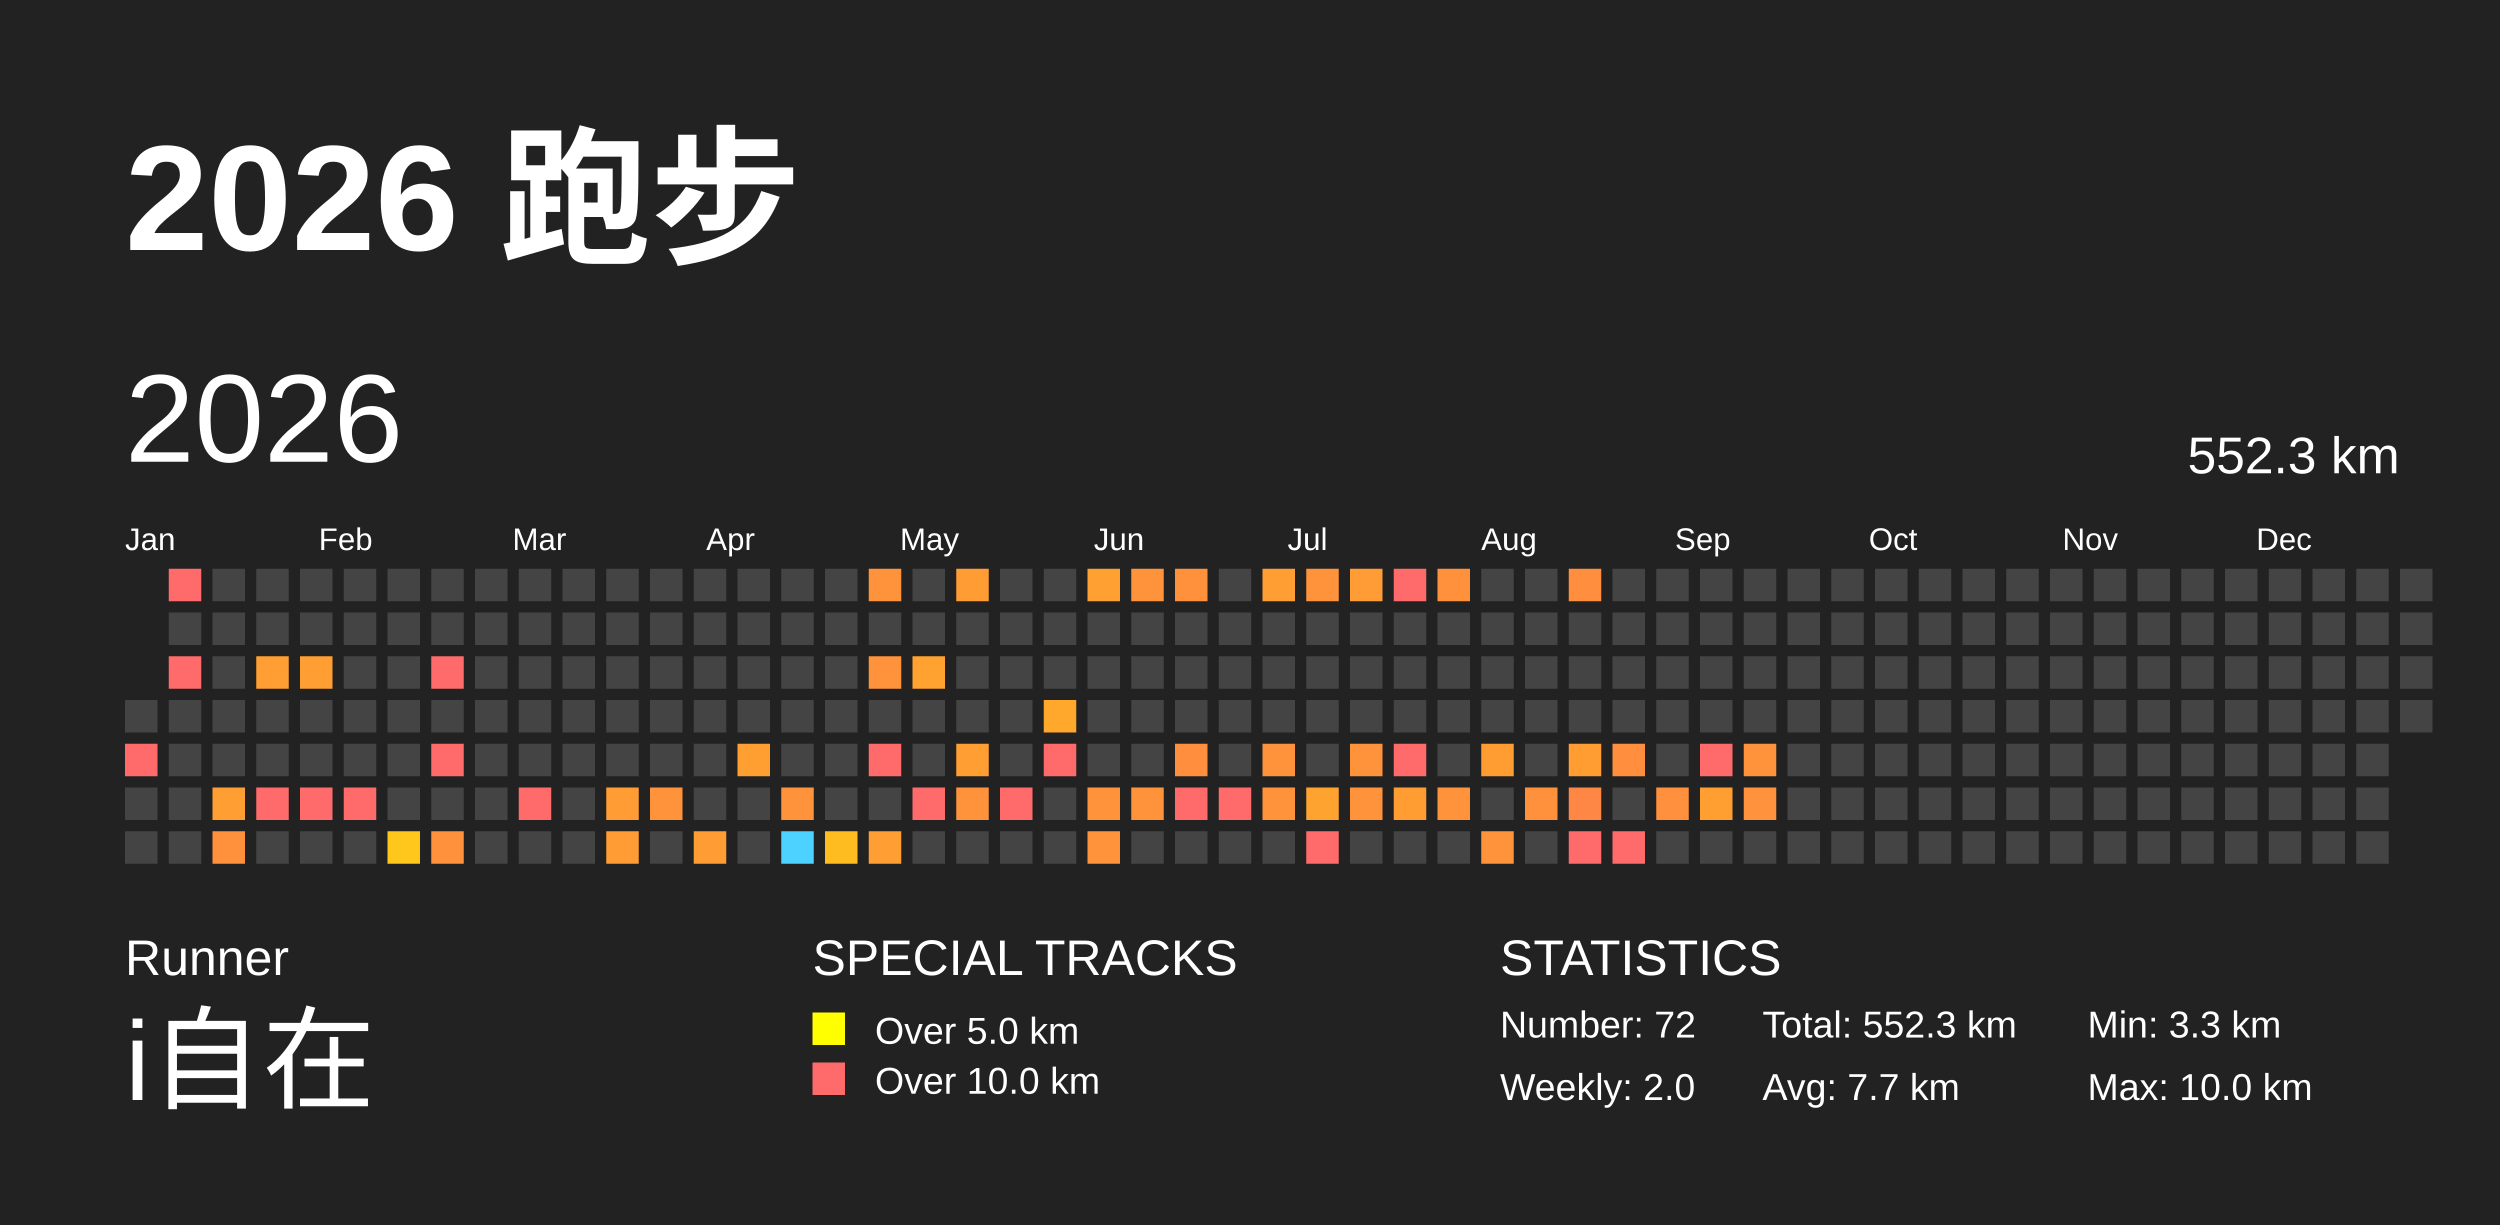
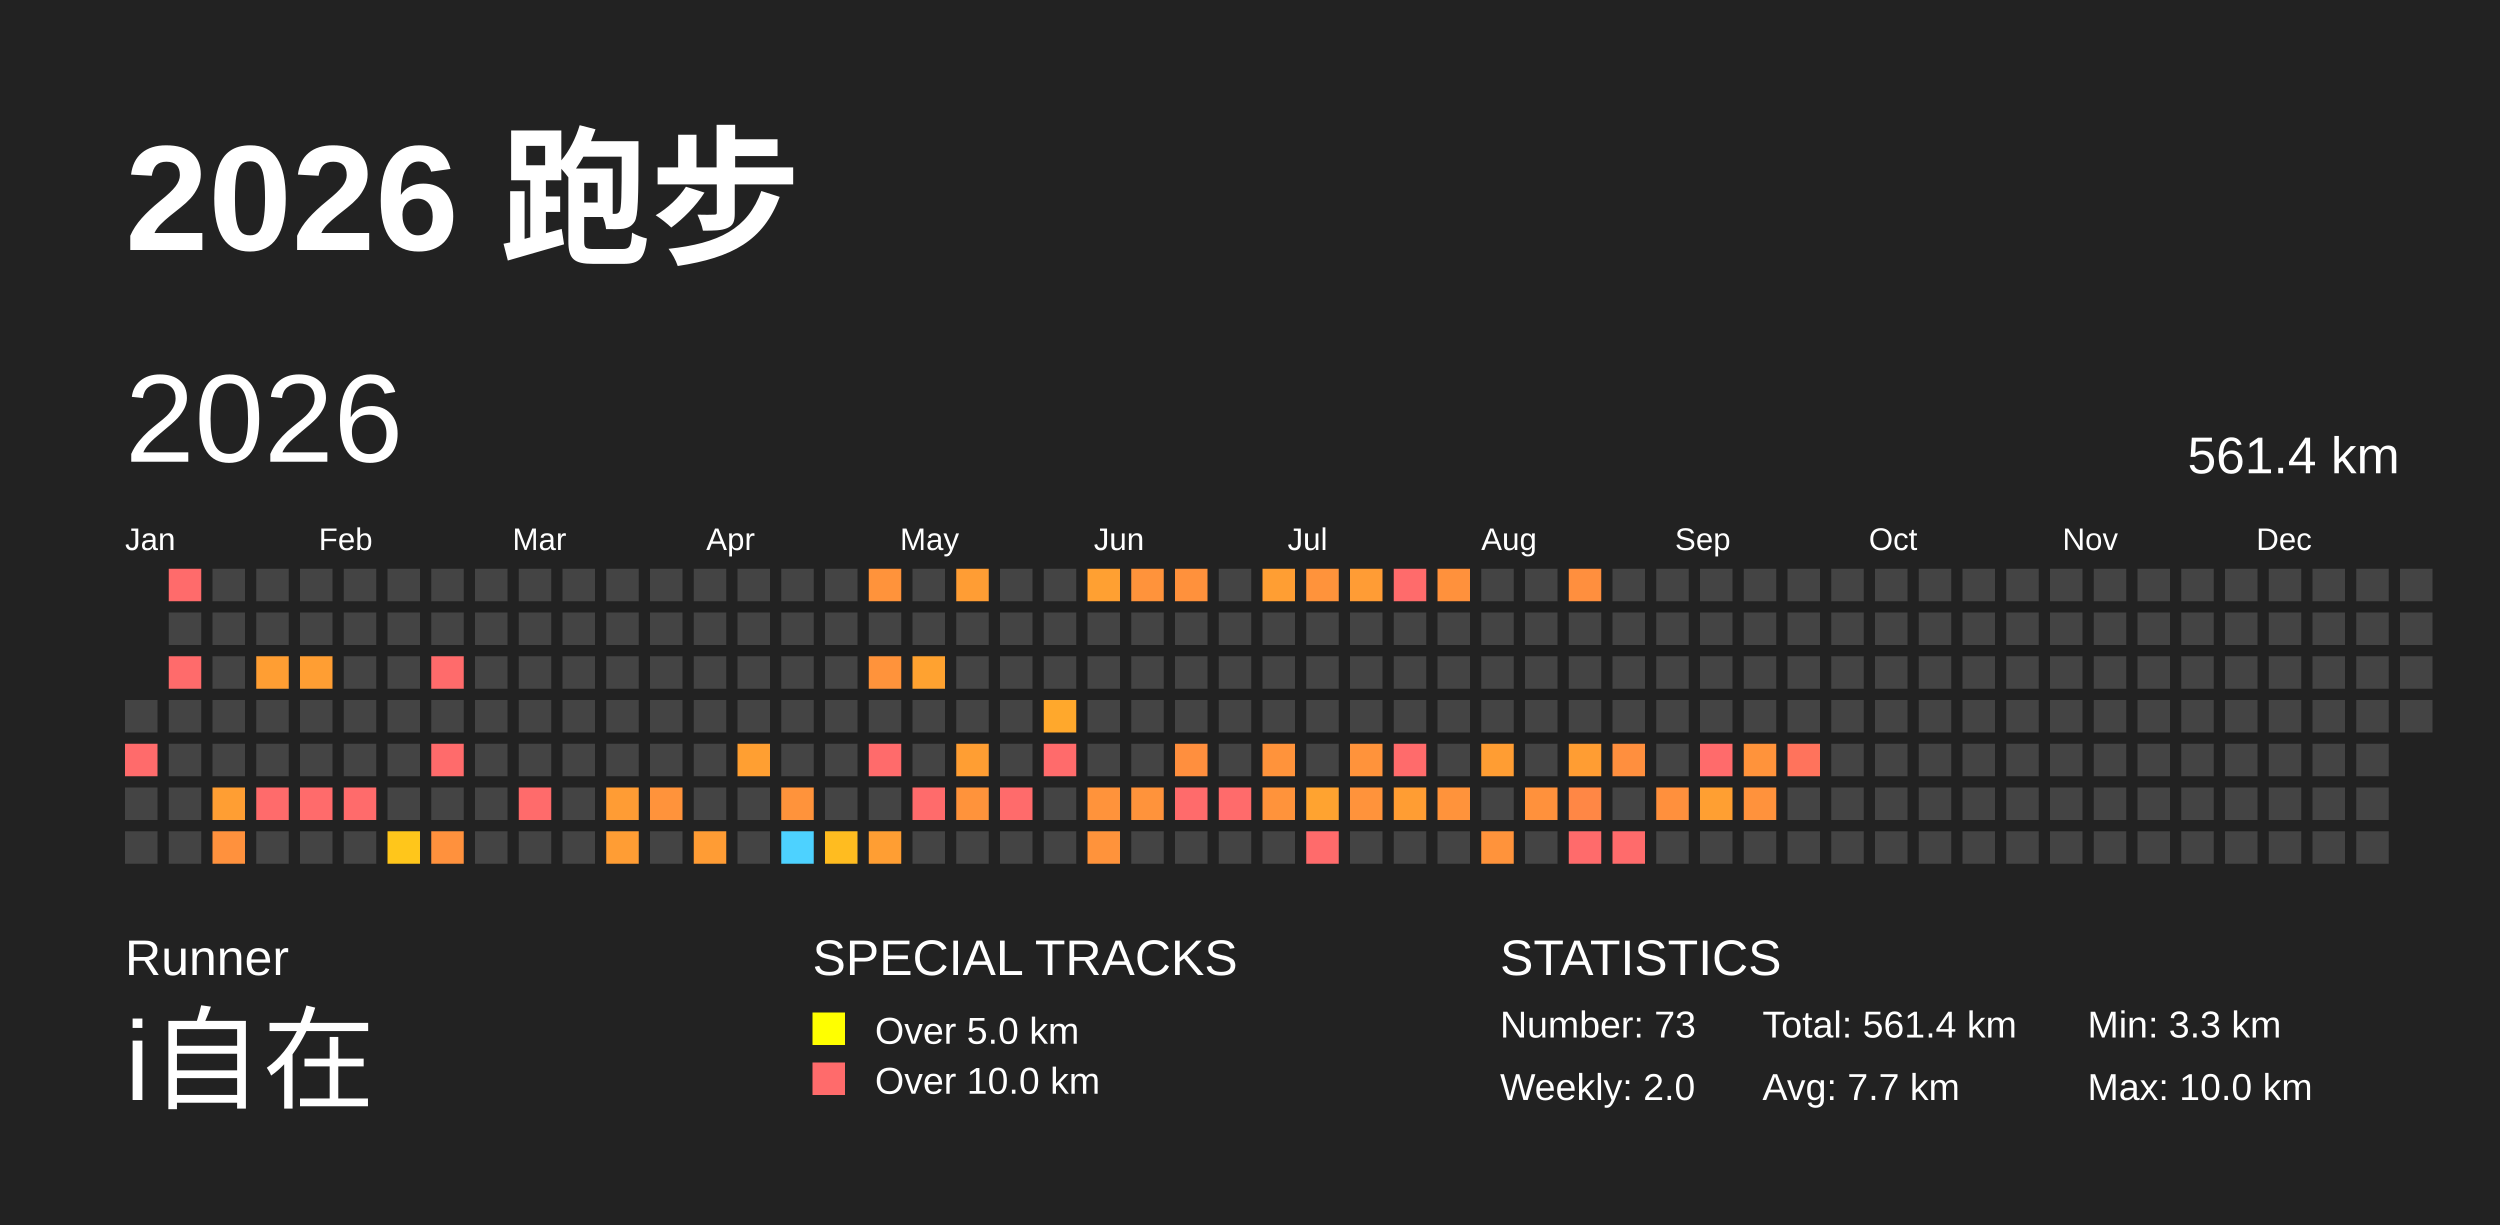
<svg xmlns="http://www.w3.org/2000/svg" baseProfile="full" height="98mm" version="1.1" viewBox="0,0,200,98" width="200mm">
  <defs />
  <rect fill="#222222" height="98" width="200" x="0" y="0" />
  <text fill="#FFFFFF" style="font-size:12px; font-family:Arial; font-weight:bold;" x="10" y="20">2026 跑步</text>
  <text fill="#FFFFFF" style="font-size:4px; font-family:Arial" x="10" y="78">Runner</text>
  <text fill="#FFFFFF" style="font-size:9px; font-family:Arial" x="10" y="88">i自在</text>
  <text fill="#FFFFFF" style="font-size:4px; font-family:Arial" x="65" y="78">SPECIAL TRACKS</text>
  <rect fill="#FFFF00" height="2.6" width="2.6" x="65" y="81" />
  <text fill="#FFFFFF" style="font-size:3px; font-family:Arial" x="70" y="83.5">Over 5.0 km</text>
  <rect fill="#FF6B6B" height="2.6" width="2.6" x="65" y="85" />
  <text fill="#FFFFFF" style="font-size:3px; font-family:Arial" x="70" y="87.5">Over 10.0 km</text>
  <text fill="#FFFFFF" style="font-size:4px; font-family:Arial" x="120" y="78">STATISTICS</text>
-   <text fill="#FFFFFF" style="font-size:3px; font-family:Arial" x="120" y="83">Number: 72</text>
+   <text fill="#FFFFFF" style="font-size:3px; font-family:Arial" x="120" y="83">Number: 73</text>
  <text fill="#FFFFFF" style="font-size:3px; font-family:Arial" x="120" y="88">Weekly: 2.0</text>
-   <text fill="#FFFFFF" style="font-size:3px; font-family:Arial" x="141" y="83">Total: 552.3 km</text>
+   <text fill="#FFFFFF" style="font-size:3px; font-family:Arial" x="141" y="83">Total: 561.4 km</text>
  <text fill="#FFFFFF" style="font-size:3px; font-family:Arial" x="141" y="88">Avg: 7.7 km</text>
  <text fill="#FFFFFF" style="font-size:3px; font-family:Arial" x="167" y="83">Min: 3.3 km</text>
  <text fill="#FFFFFF" style="font-size:3px; font-family:Arial" x="167" y="88">Max: 10.0 km</text>
  <text dominant-baseline="hanging" fill="#FFFFFF" style="font-size:10.0px; font-family:Arial;" x="10" y="30">2026</text>
-   <text dominant-baseline="hanging" fill="#FFFFFF" style="font-size:4.125px; font-family:Arial;" x="175" y="35">552.3 km</text>
+   <text dominant-baseline="hanging" fill="#FFFFFF" style="font-size:4.125px; font-family:Arial;" x="175" y="35">561.4 km</text>
  <text fill="#FFFFFF" style="font-size:2.5px; font-family:Arial" x="10.0" y="44">Jan</text>
  <text fill="#FFFFFF" style="font-size:2.5px; font-family:Arial" x="25.5" y="44">Feb</text>
  <text fill="#FFFFFF" style="font-size:2.5px; font-family:Arial" x="41.0" y="44">Mar</text>
  <text fill="#FFFFFF" style="font-size:2.5px; font-family:Arial" x="56.5" y="44">Apr</text>
  <text fill="#FFFFFF" style="font-size:2.5px; font-family:Arial" x="72.0" y="44">May</text>
  <text fill="#FFFFFF" style="font-size:2.5px; font-family:Arial" x="87.5" y="44">Jun</text>
  <text fill="#FFFFFF" style="font-size:2.5px; font-family:Arial" x="103.0" y="44">Jul</text>
  <text fill="#FFFFFF" style="font-size:2.5px; font-family:Arial" x="118.5" y="44">Aug</text>
  <text fill="#FFFFFF" style="font-size:2.5px; font-family:Arial" x="134.0" y="44">Sep</text>
  <text fill="#FFFFFF" style="font-size:2.5px; font-family:Arial" x="149.5" y="44">Oct</text>
  <text fill="#FFFFFF" style="font-size:2.5px; font-family:Arial" x="165.0" y="44">Nov</text>
  <text fill="#FFFFFF" style="font-size:2.5px; font-family:Arial" x="180.5" y="44">Dec</text>
  <rect fill="#444444" height="2.6" width="2.6" x="10.0" y="56.0" />
  <rect fill="#FF6B6B" height="2.6" width="2.6" x="10.0" y="59.5" />
  <rect fill="#444444" height="2.6" width="2.6" x="10.0" y="63.0" />
  <rect fill="#444444" height="2.6" width="2.6" x="10.0" y="66.5" />
  <rect fill="#FF6B6B" height="2.6" width="2.6" x="13.5" y="45.5" />
  <rect fill="#444444" height="2.6" width="2.6" x="13.5" y="49.0" />
  <rect fill="#FF6B6B" height="2.6" width="2.6" x="13.5" y="52.5" />
  <rect fill="#444444" height="2.6" width="2.6" x="13.5" y="56.0" />
  <rect fill="#444444" height="2.6" width="2.6" x="13.5" y="59.5" />
  <rect fill="#444444" height="2.6" width="2.6" x="13.5" y="63.0" />
  <rect fill="#444444" height="2.6" width="2.6" x="13.5" y="66.5" />
  <rect fill="#444444" height="2.6" width="2.6" x="17.0" y="45.5" />
  <rect fill="#444444" height="2.6" width="2.6" x="17.0" y="49.0" />
  <rect fill="#444444" height="2.6" width="2.6" x="17.0" y="52.5" />
  <rect fill="#444444" height="2.6" width="2.6" x="17.0" y="56.0" />
  <rect fill="#444444" height="2.6" width="2.6" x="17.0" y="59.5" />
  <rect fill="#ff9e33" height="2.6" width="2.6" x="17.0" y="63.0" />
  <rect fill="#ff913d" height="2.6" width="2.6" x="17.0" y="66.5" />
  <rect fill="#444444" height="2.6" width="2.6" x="20.5" y="45.5" />
  <rect fill="#444444" height="2.6" width="2.6" x="20.5" y="49.0" />
  <rect fill="#ff9e33" height="2.6" width="2.6" x="20.5" y="52.5" />
  <rect fill="#444444" height="2.6" width="2.6" x="20.5" y="56.0" />
  <rect fill="#444444" height="2.6" width="2.6" x="20.5" y="59.5" />
  <rect fill="#FF6B6B" height="2.6" width="2.6" x="20.5" y="63.0" />
  <rect fill="#444444" height="2.6" width="2.6" x="20.5" y="66.5" />
  <rect fill="#444444" height="2.6" width="2.6" x="24.0" y="45.5" />
  <rect fill="#444444" height="2.6" width="2.6" x="24.0" y="49.0" />
  <rect fill="#ff9e33" height="2.6" width="2.6" x="24.0" y="52.5" />
  <rect fill="#444444" height="2.6" width="2.6" x="24.0" y="56.0" />
  <rect fill="#444444" height="2.6" width="2.6" x="24.0" y="59.5" />
  <rect fill="#FF6B6B" height="2.6" width="2.6" x="24.0" y="63.0" />
  <rect fill="#444444" height="2.6" width="2.6" x="24.0" y="66.5" />
  <rect fill="#444444" height="2.6" width="2.6" x="27.5" y="45.5" />
  <rect fill="#444444" height="2.6" width="2.6" x="27.5" y="49.0" />
  <rect fill="#444444" height="2.6" width="2.6" x="27.5" y="52.5" />
  <rect fill="#444444" height="2.6" width="2.6" x="27.5" y="56.0" />
  <rect fill="#444444" height="2.6" width="2.6" x="27.5" y="59.5" />
  <rect fill="#FF6B6B" height="2.6" width="2.6" x="27.5" y="63.0" />
  <rect fill="#444444" height="2.6" width="2.6" x="27.5" y="66.5" />
  <rect fill="#444444" height="2.6" width="2.6" x="31.0" y="45.5" />
  <rect fill="#444444" height="2.6" width="2.6" x="31.0" y="49.0" />
  <rect fill="#444444" height="2.6" width="2.6" x="31.0" y="52.5" />
  <rect fill="#444444" height="2.6" width="2.6" x="31.0" y="56.0" />
  <rect fill="#444444" height="2.6" width="2.6" x="31.0" y="59.5" />
  <rect fill="#444444" height="2.6" width="2.6" x="31.0" y="63.0" />
  <rect fill="#ffc61b" height="2.6" width="2.6" x="31.0" y="66.5" />
  <rect fill="#444444" height="2.6" width="2.6" x="34.5" y="45.5" />
  <rect fill="#444444" height="2.6" width="2.6" x="34.5" y="49.0" />
  <rect fill="#FF6B6B" height="2.6" width="2.6" x="34.5" y="52.5" />
  <rect fill="#444444" height="2.6" width="2.6" x="34.5" y="56.0" />
  <rect fill="#FF6B6B" height="2.6" width="2.6" x="34.5" y="59.5" />
  <rect fill="#444444" height="2.6" width="2.6" x="34.5" y="63.0" />
  <rect fill="#ff913d" height="2.6" width="2.6" x="34.5" y="66.5" />
  <rect fill="#444444" height="2.6" width="2.6" x="38.0" y="45.5" />
  <rect fill="#444444" height="2.6" width="2.6" x="38.0" y="49.0" />
  <rect fill="#444444" height="2.6" width="2.6" x="38.0" y="52.5" />
  <rect fill="#444444" height="2.6" width="2.6" x="38.0" y="56.0" />
  <rect fill="#444444" height="2.6" width="2.6" x="38.0" y="59.5" />
  <rect fill="#444444" height="2.6" width="2.6" x="38.0" y="63.0" />
  <rect fill="#444444" height="2.6" width="2.6" x="38.0" y="66.5" />
  <rect fill="#444444" height="2.6" width="2.6" x="41.5" y="45.5" />
  <rect fill="#444444" height="2.6" width="2.6" x="41.5" y="49.0" />
  <rect fill="#444444" height="2.6" width="2.6" x="41.5" y="52.5" />
  <rect fill="#444444" height="2.6" width="2.6" x="41.5" y="56.0" />
  <rect fill="#444444" height="2.6" width="2.6" x="41.5" y="59.5" />
  <rect fill="#FF6B6B" height="2.6" width="2.6" x="41.5" y="63.0" />
  <rect fill="#444444" height="2.6" width="2.6" x="41.5" y="66.5" />
  <rect fill="#444444" height="2.6" width="2.6" x="45.0" y="45.5" />
  <rect fill="#444444" height="2.6" width="2.6" x="45.0" y="49.0" />
  <rect fill="#444444" height="2.6" width="2.6" x="45.0" y="52.5" />
  <rect fill="#444444" height="2.6" width="2.6" x="45.0" y="56.0" />
  <rect fill="#444444" height="2.6" width="2.6" x="45.0" y="59.5" />
  <rect fill="#444444" height="2.6" width="2.6" x="45.0" y="63.0" />
  <rect fill="#444444" height="2.6" width="2.6" x="45.0" y="66.5" />
  <rect fill="#444444" height="2.6" width="2.6" x="48.5" y="45.5" />
  <rect fill="#444444" height="2.6" width="2.6" x="48.5" y="49.0" />
  <rect fill="#444444" height="2.6" width="2.6" x="48.5" y="52.5" />
  <rect fill="#444444" height="2.6" width="2.6" x="48.5" y="56.0" />
  <rect fill="#444444" height="2.6" width="2.6" x="48.5" y="59.5" />
  <rect fill="#ff9c34" height="2.6" width="2.6" x="48.5" y="63.0" />
  <rect fill="#ff9d34" height="2.6" width="2.6" x="48.5" y="66.5" />
  <rect fill="#444444" height="2.6" width="2.6" x="52.0" y="45.5" />
  <rect fill="#444444" height="2.6" width="2.6" x="52.0" y="49.0" />
  <rect fill="#444444" height="2.6" width="2.6" x="52.0" y="52.5" />
  <rect fill="#444444" height="2.6" width="2.6" x="52.0" y="56.0" />
  <rect fill="#444444" height="2.6" width="2.6" x="52.0" y="59.5" />
  <rect fill="#ff933b" height="2.6" width="2.6" x="52.0" y="63.0" />
  <rect fill="#444444" height="2.6" width="2.6" x="52.0" y="66.5" />
  <rect fill="#444444" height="2.6" width="2.6" x="55.5" y="45.5" />
  <rect fill="#444444" height="2.6" width="2.6" x="55.5" y="49.0" />
  <rect fill="#444444" height="2.6" width="2.6" x="55.5" y="52.5" />
  <rect fill="#444444" height="2.6" width="2.6" x="55.5" y="56.0" />
  <rect fill="#444444" height="2.6" width="2.6" x="55.5" y="59.5" />
  <rect fill="#444444" height="2.6" width="2.6" x="55.5" y="63.0" />
  <rect fill="#ff9c34" height="2.6" width="2.6" x="55.5" y="66.5" />
  <rect fill="#444444" height="2.6" width="2.6" x="59.0" y="45.5" />
  <rect fill="#444444" height="2.6" width="2.6" x="59.0" y="49.0" />
  <rect fill="#444444" height="2.6" width="2.6" x="59.0" y="52.5" />
  <rect fill="#444444" height="2.6" width="2.6" x="59.0" y="56.0" />
  <rect fill="#ff9f32" height="2.6" width="2.6" x="59.0" y="59.5" />
  <rect fill="#444444" height="2.6" width="2.6" x="59.0" y="63.0" />
  <rect fill="#444444" height="2.6" width="2.6" x="59.0" y="66.5" />
  <rect fill="#444444" height="2.6" width="2.6" x="62.5" y="45.5" />
  <rect fill="#444444" height="2.6" width="2.6" x="62.5" y="49.0" />
  <rect fill="#444444" height="2.6" width="2.6" x="62.5" y="52.5" />
  <rect fill="#444444" height="2.6" width="2.6" x="62.5" y="56.0" />
  <rect fill="#444444" height="2.6" width="2.6" x="62.5" y="59.5" />
  <rect fill="#ff933b" height="2.6" width="2.6" x="62.5" y="63.0" />
  <rect fill="#4dd2ff" height="2.6" width="2.6" x="62.5" y="66.5" />
  <rect fill="#444444" height="2.6" width="2.6" x="66.0" y="45.5" />
  <rect fill="#444444" height="2.6" width="2.6" x="66.0" y="49.0" />
  <rect fill="#444444" height="2.6" width="2.6" x="66.0" y="52.5" />
  <rect fill="#444444" height="2.6" width="2.6" x="66.0" y="56.0" />
  <rect fill="#444444" height="2.6" width="2.6" x="66.0" y="59.5" />
  <rect fill="#444444" height="2.6" width="2.6" x="66.0" y="63.0" />
  <rect fill="#ffbc20" height="2.6" width="2.6" x="66.0" y="66.5" />
  <rect fill="#ff933b" height="2.6" width="2.6" x="69.5" y="45.5" />
  <rect fill="#444444" height="2.6" width="2.6" x="69.5" y="49.0" />
  <rect fill="#ff933b" height="2.6" width="2.6" x="69.5" y="52.5" />
  <rect fill="#444444" height="2.6" width="2.6" x="69.5" y="56.0" />
  <rect fill="#FF6B6B" height="2.6" width="2.6" x="69.5" y="59.5" />
  <rect fill="#444444" height="2.6" width="2.6" x="69.5" y="63.0" />
  <rect fill="#ff9e33" height="2.6" width="2.6" x="69.5" y="66.5" />
  <rect fill="#444444" height="2.6" width="2.6" x="73.0" y="45.5" />
  <rect fill="#444444" height="2.6" width="2.6" x="73.0" y="49.0" />
  <rect fill="#ffa230" height="2.6" width="2.6" x="73.0" y="52.5" />
  <rect fill="#444444" height="2.6" width="2.6" x="73.0" y="56.0" />
  <rect fill="#444444" height="2.6" width="2.6" x="73.0" y="59.5" />
  <rect fill="#FF6B6B" height="2.6" width="2.6" x="73.0" y="63.0" />
  <rect fill="#444444" height="2.6" width="2.6" x="73.0" y="66.5" />
  <rect fill="#ff9d34" height="2.6" width="2.6" x="76.5" y="45.5" />
  <rect fill="#444444" height="2.6" width="2.6" x="76.5" y="49.0" />
  <rect fill="#444444" height="2.6" width="2.6" x="76.5" y="52.5" />
  <rect fill="#444444" height="2.6" width="2.6" x="76.5" y="56.0" />
  <rect fill="#ff9e33" height="2.6" width="2.6" x="76.5" y="59.5" />
  <rect fill="#ff933b" height="2.6" width="2.6" x="76.5" y="63.0" />
  <rect fill="#444444" height="2.6" width="2.6" x="76.5" y="66.5" />
  <rect fill="#444444" height="2.6" width="2.6" x="80.0" y="45.5" />
  <rect fill="#444444" height="2.6" width="2.6" x="80.0" y="49.0" />
  <rect fill="#444444" height="2.6" width="2.6" x="80.0" y="52.5" />
  <rect fill="#444444" height="2.6" width="2.6" x="80.0" y="56.0" />
  <rect fill="#444444" height="2.6" width="2.6" x="80.0" y="59.5" />
  <rect fill="#FF6B6B" height="2.6" width="2.6" x="80.0" y="63.0" />
  <rect fill="#444444" height="2.6" width="2.6" x="80.0" y="66.5" />
  <rect fill="#444444" height="2.6" width="2.6" x="83.5" y="45.5" />
  <rect fill="#444444" height="2.6" width="2.6" x="83.5" y="49.0" />
  <rect fill="#444444" height="2.6" width="2.6" x="83.5" y="52.5" />
  <rect fill="#ffa82c" height="2.6" width="2.6" x="83.5" y="56.0" />
  <rect fill="#FF6B6B" height="2.6" width="2.6" x="83.5" y="59.5" />
  <rect fill="#444444" height="2.6" width="2.6" x="83.5" y="63.0" />
  <rect fill="#444444" height="2.6" width="2.6" x="83.5" y="66.5" />
  <rect fill="#ffa032" height="2.6" width="2.6" x="87.0" y="45.5" />
  <rect fill="#444444" height="2.6" width="2.6" x="87.0" y="49.0" />
  <rect fill="#444444" height="2.6" width="2.6" x="87.0" y="52.5" />
  <rect fill="#444444" height="2.6" width="2.6" x="87.0" y="56.0" />
  <rect fill="#444444" height="2.6" width="2.6" x="87.0" y="59.5" />
  <rect fill="#ff933b" height="2.6" width="2.6" x="87.0" y="63.0" />
  <rect fill="#ff933b" height="2.6" width="2.6" x="87.0" y="66.5" />
  <rect fill="#ff933b" height="2.6" width="2.6" x="90.5" y="45.5" />
  <rect fill="#444444" height="2.6" width="2.6" x="90.5" y="49.0" />
  <rect fill="#444444" height="2.6" width="2.6" x="90.5" y="52.5" />
  <rect fill="#444444" height="2.6" width="2.6" x="90.5" y="56.0" />
  <rect fill="#444444" height="2.6" width="2.6" x="90.5" y="59.5" />
  <rect fill="#ff933b" height="2.6" width="2.6" x="90.5" y="63.0" />
  <rect fill="#444444" height="2.6" width="2.6" x="90.5" y="66.5" />
  <rect fill="#ff913c" height="2.6" width="2.6" x="94.0" y="45.5" />
  <rect fill="#444444" height="2.6" width="2.6" x="94.0" y="49.0" />
  <rect fill="#444444" height="2.6" width="2.6" x="94.0" y="52.5" />
  <rect fill="#444444" height="2.6" width="2.6" x="94.0" y="56.0" />
  <rect fill="#ff8f3e" height="2.6" width="2.6" x="94.0" y="59.5" />
  <rect fill="#FF6B6B" height="2.6" width="2.6" x="94.0" y="63.0" />
  <rect fill="#444444" height="2.6" width="2.6" x="94.0" y="66.5" />
  <rect fill="#444444" height="2.6" width="2.6" x="97.5" y="45.5" />
  <rect fill="#444444" height="2.6" width="2.6" x="97.5" y="49.0" />
  <rect fill="#444444" height="2.6" width="2.6" x="97.5" y="52.5" />
  <rect fill="#444444" height="2.6" width="2.6" x="97.5" y="56.0" />
  <rect fill="#444444" height="2.6" width="2.6" x="97.5" y="59.5" />
  <rect fill="#FF6B6B" height="2.6" width="2.6" x="97.5" y="63.0" />
  <rect fill="#444444" height="2.6" width="2.6" x="97.5" y="66.5" />
  <rect fill="#ff9e33" height="2.6" width="2.6" x="101.0" y="45.5" />
  <rect fill="#444444" height="2.6" width="2.6" x="101.0" y="49.0" />
  <rect fill="#444444" height="2.6" width="2.6" x="101.0" y="52.5" />
  <rect fill="#444444" height="2.6" width="2.6" x="101.0" y="56.0" />
  <rect fill="#ff933b" height="2.6" width="2.6" x="101.0" y="59.5" />
  <rect fill="#ff933b" height="2.6" width="2.6" x="101.0" y="63.0" />
  <rect fill="#444444" height="2.6" width="2.6" x="101.0" y="66.5" />
  <rect fill="#ff933b" height="2.6" width="2.6" x="104.5" y="45.5" />
  <rect fill="#444444" height="2.6" width="2.6" x="104.5" y="49.0" />
  <rect fill="#444444" height="2.6" width="2.6" x="104.5" y="52.5" />
  <rect fill="#444444" height="2.6" width="2.6" x="104.5" y="56.0" />
  <rect fill="#444444" height="2.6" width="2.6" x="104.5" y="59.5" />
  <rect fill="#ffa330" height="2.6" width="2.6" x="104.5" y="63.0" />
  <rect fill="#FF6B6B" height="2.6" width="2.6" x="104.5" y="66.5" />
  <rect fill="#ff9c35" height="2.6" width="2.6" x="108.0" y="45.5" />
  <rect fill="#444444" height="2.6" width="2.6" x="108.0" y="49.0" />
  <rect fill="#444444" height="2.6" width="2.6" x="108.0" y="52.5" />
  <rect fill="#444444" height="2.6" width="2.6" x="108.0" y="56.0" />
  <rect fill="#ff933b" height="2.6" width="2.6" x="108.0" y="59.5" />
  <rect fill="#ff933b" height="2.6" width="2.6" x="108.0" y="63.0" />
  <rect fill="#444444" height="2.6" width="2.6" x="108.0" y="66.5" />
  <rect fill="#FF6B6B" height="2.6" width="2.6" x="111.5" y="45.5" />
  <rect fill="#444444" height="2.6" width="2.6" x="111.5" y="49.0" />
  <rect fill="#444444" height="2.6" width="2.6" x="111.5" y="52.5" />
  <rect fill="#444444" height="2.6" width="2.6" x="111.5" y="56.0" />
  <rect fill="#FF6B6B" height="2.6" width="2.6" x="111.5" y="59.5" />
  <rect fill="#ff9d33" height="2.6" width="2.6" x="111.5" y="63.0" />
  <rect fill="#444444" height="2.6" width="2.6" x="111.5" y="66.5" />
  <rect fill="#ff913c" height="2.6" width="2.6" x="115.0" y="45.5" />
  <rect fill="#444444" height="2.6" width="2.6" x="115.0" y="49.0" />
  <rect fill="#444444" height="2.6" width="2.6" x="115.0" y="52.5" />
  <rect fill="#444444" height="2.6" width="2.6" x="115.0" y="56.0" />
  <rect fill="#444444" height="2.6" width="2.6" x="115.0" y="59.5" />
  <rect fill="#ff933b" height="2.6" width="2.6" x="115.0" y="63.0" />
  <rect fill="#444444" height="2.6" width="2.6" x="115.0" y="66.5" />
  <rect fill="#444444" height="2.6" width="2.6" x="118.5" y="45.5" />
  <rect fill="#444444" height="2.6" width="2.6" x="118.5" y="49.0" />
  <rect fill="#444444" height="2.6" width="2.6" x="118.5" y="52.5" />
  <rect fill="#444444" height="2.6" width="2.6" x="118.5" y="56.0" />
  <rect fill="#ff9d33" height="2.6" width="2.6" x="118.5" y="59.5" />
  <rect fill="#444444" height="2.6" width="2.6" x="118.5" y="63.0" />
  <rect fill="#ff933b" height="2.6" width="2.6" x="118.5" y="66.5" />
  <rect fill="#444444" height="2.6" width="2.6" x="122.0" y="45.5" />
  <rect fill="#444444" height="2.6" width="2.6" x="122.0" y="49.0" />
  <rect fill="#444444" height="2.6" width="2.6" x="122.0" y="52.5" />
  <rect fill="#444444" height="2.6" width="2.6" x="122.0" y="56.0" />
  <rect fill="#444444" height="2.6" width="2.6" x="122.0" y="59.5" />
  <rect fill="#ff913c" height="2.6" width="2.6" x="122.0" y="63.0" />
  <rect fill="#444444" height="2.6" width="2.6" x="122.0" y="66.5" />
  <rect fill="#ff8f3e" height="2.6" width="2.6" x="125.5" y="45.5" />
  <rect fill="#444444" height="2.6" width="2.6" x="125.5" y="49.0" />
  <rect fill="#444444" height="2.6" width="2.6" x="125.5" y="52.5" />
  <rect fill="#444444" height="2.6" width="2.6" x="125.5" y="56.0" />
  <rect fill="#ff9d33" height="2.6" width="2.6" x="125.5" y="59.5" />
  <rect fill="#ff8745" height="2.6" width="2.6" x="125.5" y="63.0" />
  <rect fill="#FF6B6B" height="2.6" width="2.6" x="125.5" y="66.5" />
  <rect fill="#444444" height="2.6" width="2.6" x="129.0" y="45.5" />
  <rect fill="#444444" height="2.6" width="2.6" x="129.0" y="49.0" />
  <rect fill="#444444" height="2.6" width="2.6" x="129.0" y="52.5" />
  <rect fill="#444444" height="2.6" width="2.6" x="129.0" y="56.0" />
  <rect fill="#ff8f3e" height="2.6" width="2.6" x="129.0" y="59.5" />
  <rect fill="#444444" height="2.6" width="2.6" x="129.0" y="63.0" />
  <rect fill="#FF6B6B" height="2.6" width="2.6" x="129.0" y="66.5" />
  <rect fill="#444444" height="2.6" width="2.6" x="132.5" y="45.5" />
  <rect fill="#444444" height="2.6" width="2.6" x="132.5" y="49.0" />
  <rect fill="#444444" height="2.6" width="2.6" x="132.5" y="52.5" />
  <rect fill="#444444" height="2.6" width="2.6" x="132.5" y="56.0" />
  <rect fill="#444444" height="2.6" width="2.6" x="132.5" y="59.5" />
  <rect fill="#ff903d" height="2.6" width="2.6" x="132.5" y="63.0" />
  <rect fill="#444444" height="2.6" width="2.6" x="132.5" y="66.5" />
  <rect fill="#444444" height="2.6" width="2.6" x="136.0" y="45.5" />
  <rect fill="#444444" height="2.6" width="2.6" x="136.0" y="49.0" />
  <rect fill="#444444" height="2.6" width="2.6" x="136.0" y="52.5" />
  <rect fill="#444444" height="2.6" width="2.6" x="136.0" y="56.0" />
  <rect fill="#FF6B6B" height="2.6" width="2.6" x="136.0" y="59.5" />
  <rect fill="#ff9f32" height="2.6" width="2.6" x="136.0" y="63.0" />
  <rect fill="#444444" height="2.6" width="2.6" x="136.0" y="66.5" />
  <rect fill="#444444" height="2.6" width="2.6" x="139.5" y="45.5" />
  <rect fill="#444444" height="2.6" width="2.6" x="139.5" y="49.0" />
  <rect fill="#444444" height="2.6" width="2.6" x="139.5" y="52.5" />
  <rect fill="#444444" height="2.6" width="2.6" x="139.5" y="56.0" />
  <rect fill="#ff933b" height="2.6" width="2.6" x="139.5" y="59.5" />
  <rect fill="#ff923c" height="2.6" width="2.6" x="139.5" y="63.0" />
  <rect fill="#444444" height="2.6" width="2.6" x="139.5" y="66.5" />
  <rect fill="#444444" height="2.6" width="2.6" x="143.0" y="45.5" />
  <rect fill="#444444" height="2.6" width="2.6" x="143.0" y="49.0" />
  <rect fill="#444444" height="2.6" width="2.6" x="143.0" y="52.5" />
  <rect fill="#444444" height="2.6" width="2.6" x="143.0" y="56.0" />
-   <rect fill="#444444" height="2.6" width="2.6" x="143.0" y="59.5" />
+   <rect fill="#ff735c" height="2.6" width="2.6" x="143.0" y="59.5" />
  <rect fill="#444444" height="2.6" width="2.6" x="143.0" y="63.0" />
  <rect fill="#444444" height="2.6" width="2.6" x="143.0" y="66.5" />
  <rect fill="#444444" height="2.6" width="2.6" x="146.5" y="45.5" />
  <rect fill="#444444" height="2.6" width="2.6" x="146.5" y="49.0" />
  <rect fill="#444444" height="2.6" width="2.6" x="146.5" y="52.5" />
  <rect fill="#444444" height="2.6" width="2.6" x="146.5" y="56.0" />
  <rect fill="#444444" height="2.6" width="2.6" x="146.5" y="59.5" />
  <rect fill="#444444" height="2.6" width="2.6" x="146.5" y="63.0" />
  <rect fill="#444444" height="2.6" width="2.6" x="146.5" y="66.5" />
  <rect fill="#444444" height="2.6" width="2.6" x="150.0" y="45.5" />
  <rect fill="#444444" height="2.6" width="2.6" x="150.0" y="49.0" />
  <rect fill="#444444" height="2.6" width="2.6" x="150.0" y="52.5" />
  <rect fill="#444444" height="2.6" width="2.6" x="150.0" y="56.0" />
  <rect fill="#444444" height="2.6" width="2.6" x="150.0" y="59.5" />
  <rect fill="#444444" height="2.6" width="2.6" x="150.0" y="63.0" />
  <rect fill="#444444" height="2.6" width="2.6" x="150.0" y="66.5" />
  <rect fill="#444444" height="2.6" width="2.6" x="153.5" y="45.5" />
  <rect fill="#444444" height="2.6" width="2.6" x="153.5" y="49.0" />
  <rect fill="#444444" height="2.6" width="2.6" x="153.5" y="52.5" />
  <rect fill="#444444" height="2.6" width="2.6" x="153.5" y="56.0" />
  <rect fill="#444444" height="2.6" width="2.6" x="153.5" y="59.5" />
  <rect fill="#444444" height="2.6" width="2.6" x="153.5" y="63.0" />
  <rect fill="#444444" height="2.6" width="2.6" x="153.5" y="66.5" />
  <rect fill="#444444" height="2.6" width="2.6" x="157.0" y="45.5" />
  <rect fill="#444444" height="2.6" width="2.6" x="157.0" y="49.0" />
  <rect fill="#444444" height="2.6" width="2.6" x="157.0" y="52.5" />
  <rect fill="#444444" height="2.6" width="2.6" x="157.0" y="56.0" />
  <rect fill="#444444" height="2.6" width="2.6" x="157.0" y="59.5" />
  <rect fill="#444444" height="2.6" width="2.6" x="157.0" y="63.0" />
  <rect fill="#444444" height="2.6" width="2.6" x="157.0" y="66.5" />
  <rect fill="#444444" height="2.6" width="2.6" x="160.5" y="45.5" />
  <rect fill="#444444" height="2.6" width="2.6" x="160.5" y="49.0" />
  <rect fill="#444444" height="2.6" width="2.6" x="160.5" y="52.5" />
  <rect fill="#444444" height="2.6" width="2.6" x="160.5" y="56.0" />
  <rect fill="#444444" height="2.6" width="2.6" x="160.5" y="59.5" />
  <rect fill="#444444" height="2.6" width="2.6" x="160.5" y="63.0" />
  <rect fill="#444444" height="2.6" width="2.6" x="160.5" y="66.5" />
  <rect fill="#444444" height="2.6" width="2.6" x="164.0" y="45.5" />
  <rect fill="#444444" height="2.6" width="2.6" x="164.0" y="49.0" />
  <rect fill="#444444" height="2.6" width="2.6" x="164.0" y="52.5" />
  <rect fill="#444444" height="2.6" width="2.6" x="164.0" y="56.0" />
  <rect fill="#444444" height="2.6" width="2.6" x="164.0" y="59.5" />
  <rect fill="#444444" height="2.6" width="2.6" x="164.0" y="63.0" />
  <rect fill="#444444" height="2.6" width="2.6" x="164.0" y="66.5" />
  <rect fill="#444444" height="2.6" width="2.6" x="167.5" y="45.5" />
  <rect fill="#444444" height="2.6" width="2.6" x="167.5" y="49.0" />
  <rect fill="#444444" height="2.6" width="2.6" x="167.5" y="52.5" />
  <rect fill="#444444" height="2.6" width="2.6" x="167.5" y="56.0" />
  <rect fill="#444444" height="2.6" width="2.6" x="167.5" y="59.5" />
  <rect fill="#444444" height="2.6" width="2.6" x="167.5" y="63.0" />
  <rect fill="#444444" height="2.6" width="2.6" x="167.5" y="66.5" />
  <rect fill="#444444" height="2.6" width="2.6" x="171.0" y="45.5" />
  <rect fill="#444444" height="2.6" width="2.6" x="171.0" y="49.0" />
  <rect fill="#444444" height="2.6" width="2.6" x="171.0" y="52.5" />
  <rect fill="#444444" height="2.6" width="2.6" x="171.0" y="56.0" />
  <rect fill="#444444" height="2.6" width="2.6" x="171.0" y="59.5" />
  <rect fill="#444444" height="2.6" width="2.6" x="171.0" y="63.0" />
  <rect fill="#444444" height="2.6" width="2.6" x="171.0" y="66.5" />
  <rect fill="#444444" height="2.6" width="2.6" x="174.5" y="45.5" />
  <rect fill="#444444" height="2.6" width="2.6" x="174.5" y="49.0" />
  <rect fill="#444444" height="2.6" width="2.6" x="174.5" y="52.5" />
  <rect fill="#444444" height="2.6" width="2.6" x="174.5" y="56.0" />
  <rect fill="#444444" height="2.6" width="2.6" x="174.5" y="59.5" />
  <rect fill="#444444" height="2.6" width="2.6" x="174.5" y="63.0" />
  <rect fill="#444444" height="2.6" width="2.6" x="174.5" y="66.5" />
  <rect fill="#444444" height="2.6" width="2.6" x="178.0" y="45.5" />
  <rect fill="#444444" height="2.6" width="2.6" x="178.0" y="49.0" />
  <rect fill="#444444" height="2.6" width="2.6" x="178.0" y="52.5" />
  <rect fill="#444444" height="2.6" width="2.6" x="178.0" y="56.0" />
  <rect fill="#444444" height="2.6" width="2.6" x="178.0" y="59.5" />
  <rect fill="#444444" height="2.6" width="2.6" x="178.0" y="63.0" />
  <rect fill="#444444" height="2.6" width="2.6" x="178.0" y="66.5" />
  <rect fill="#444444" height="2.6" width="2.6" x="181.5" y="45.5" />
  <rect fill="#444444" height="2.6" width="2.6" x="181.5" y="49.0" />
  <rect fill="#444444" height="2.6" width="2.6" x="181.5" y="52.5" />
  <rect fill="#444444" height="2.6" width="2.6" x="181.5" y="56.0" />
  <rect fill="#444444" height="2.6" width="2.6" x="181.5" y="59.5" />
  <rect fill="#444444" height="2.6" width="2.6" x="181.5" y="63.0" />
  <rect fill="#444444" height="2.6" width="2.6" x="181.5" y="66.5" />
  <rect fill="#444444" height="2.6" width="2.6" x="185.0" y="45.5" />
  <rect fill="#444444" height="2.6" width="2.6" x="185.0" y="49.0" />
  <rect fill="#444444" height="2.6" width="2.6" x="185.0" y="52.5" />
  <rect fill="#444444" height="2.6" width="2.6" x="185.0" y="56.0" />
  <rect fill="#444444" height="2.6" width="2.6" x="185.0" y="59.5" />
  <rect fill="#444444" height="2.6" width="2.6" x="185.0" y="63.0" />
  <rect fill="#444444" height="2.6" width="2.6" x="185.0" y="66.5" />
  <rect fill="#444444" height="2.6" width="2.6" x="188.5" y="45.5" />
  <rect fill="#444444" height="2.6" width="2.6" x="188.5" y="49.0" />
  <rect fill="#444444" height="2.6" width="2.6" x="188.5" y="52.5" />
  <rect fill="#444444" height="2.6" width="2.6" x="188.5" y="56.0" />
  <rect fill="#444444" height="2.6" width="2.6" x="188.5" y="59.5" />
  <rect fill="#444444" height="2.6" width="2.6" x="188.5" y="63.0" />
  <rect fill="#444444" height="2.6" width="2.6" x="188.5" y="66.5" />
  <rect fill="#444444" height="2.6" width="2.6" x="192.0" y="45.5" />
  <rect fill="#444444" height="2.6" width="2.6" x="192.0" y="49.0" />
  <rect fill="#444444" height="2.6" width="2.6" x="192.0" y="52.5" />
  <rect fill="#444444" height="2.6" width="2.6" x="192.0" y="56.0" />
</svg>
